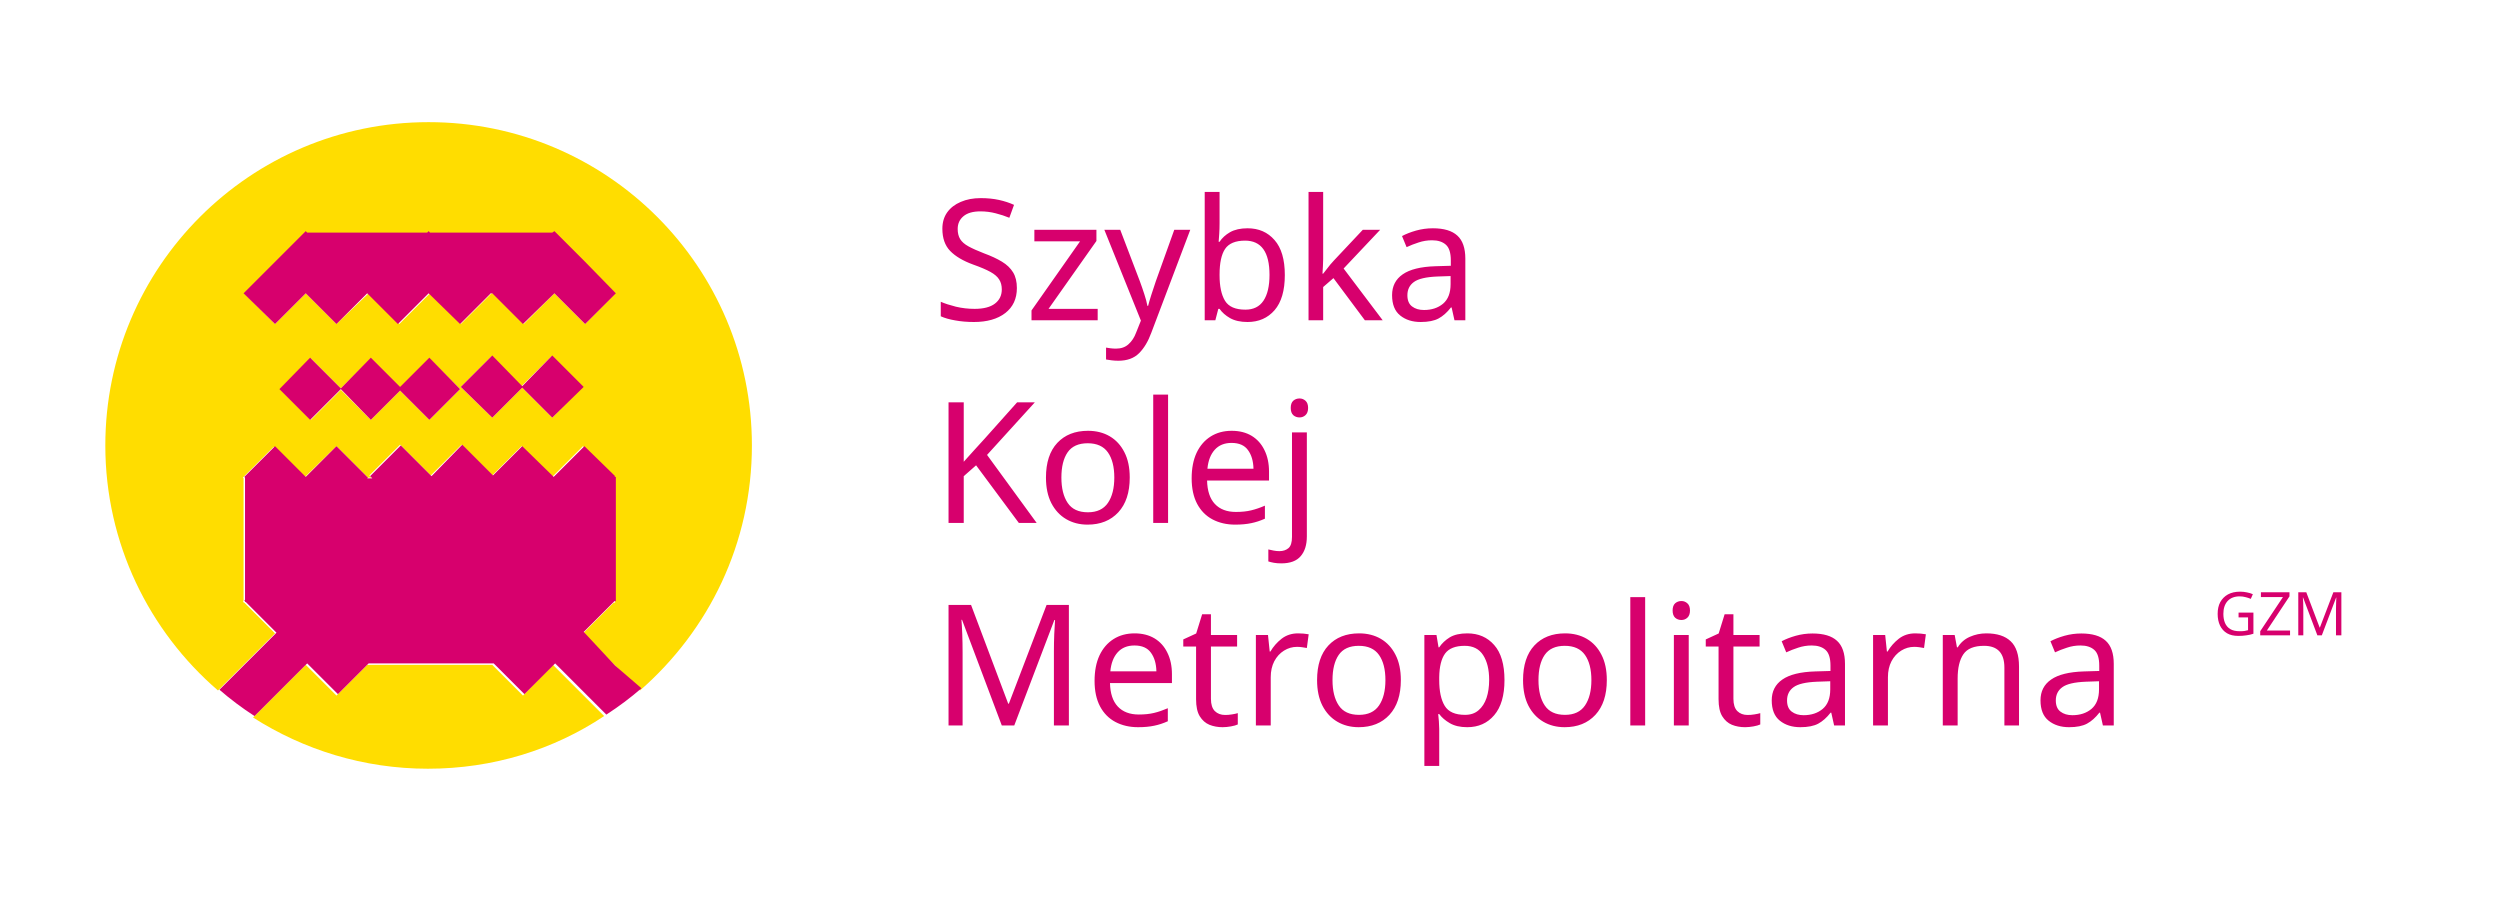
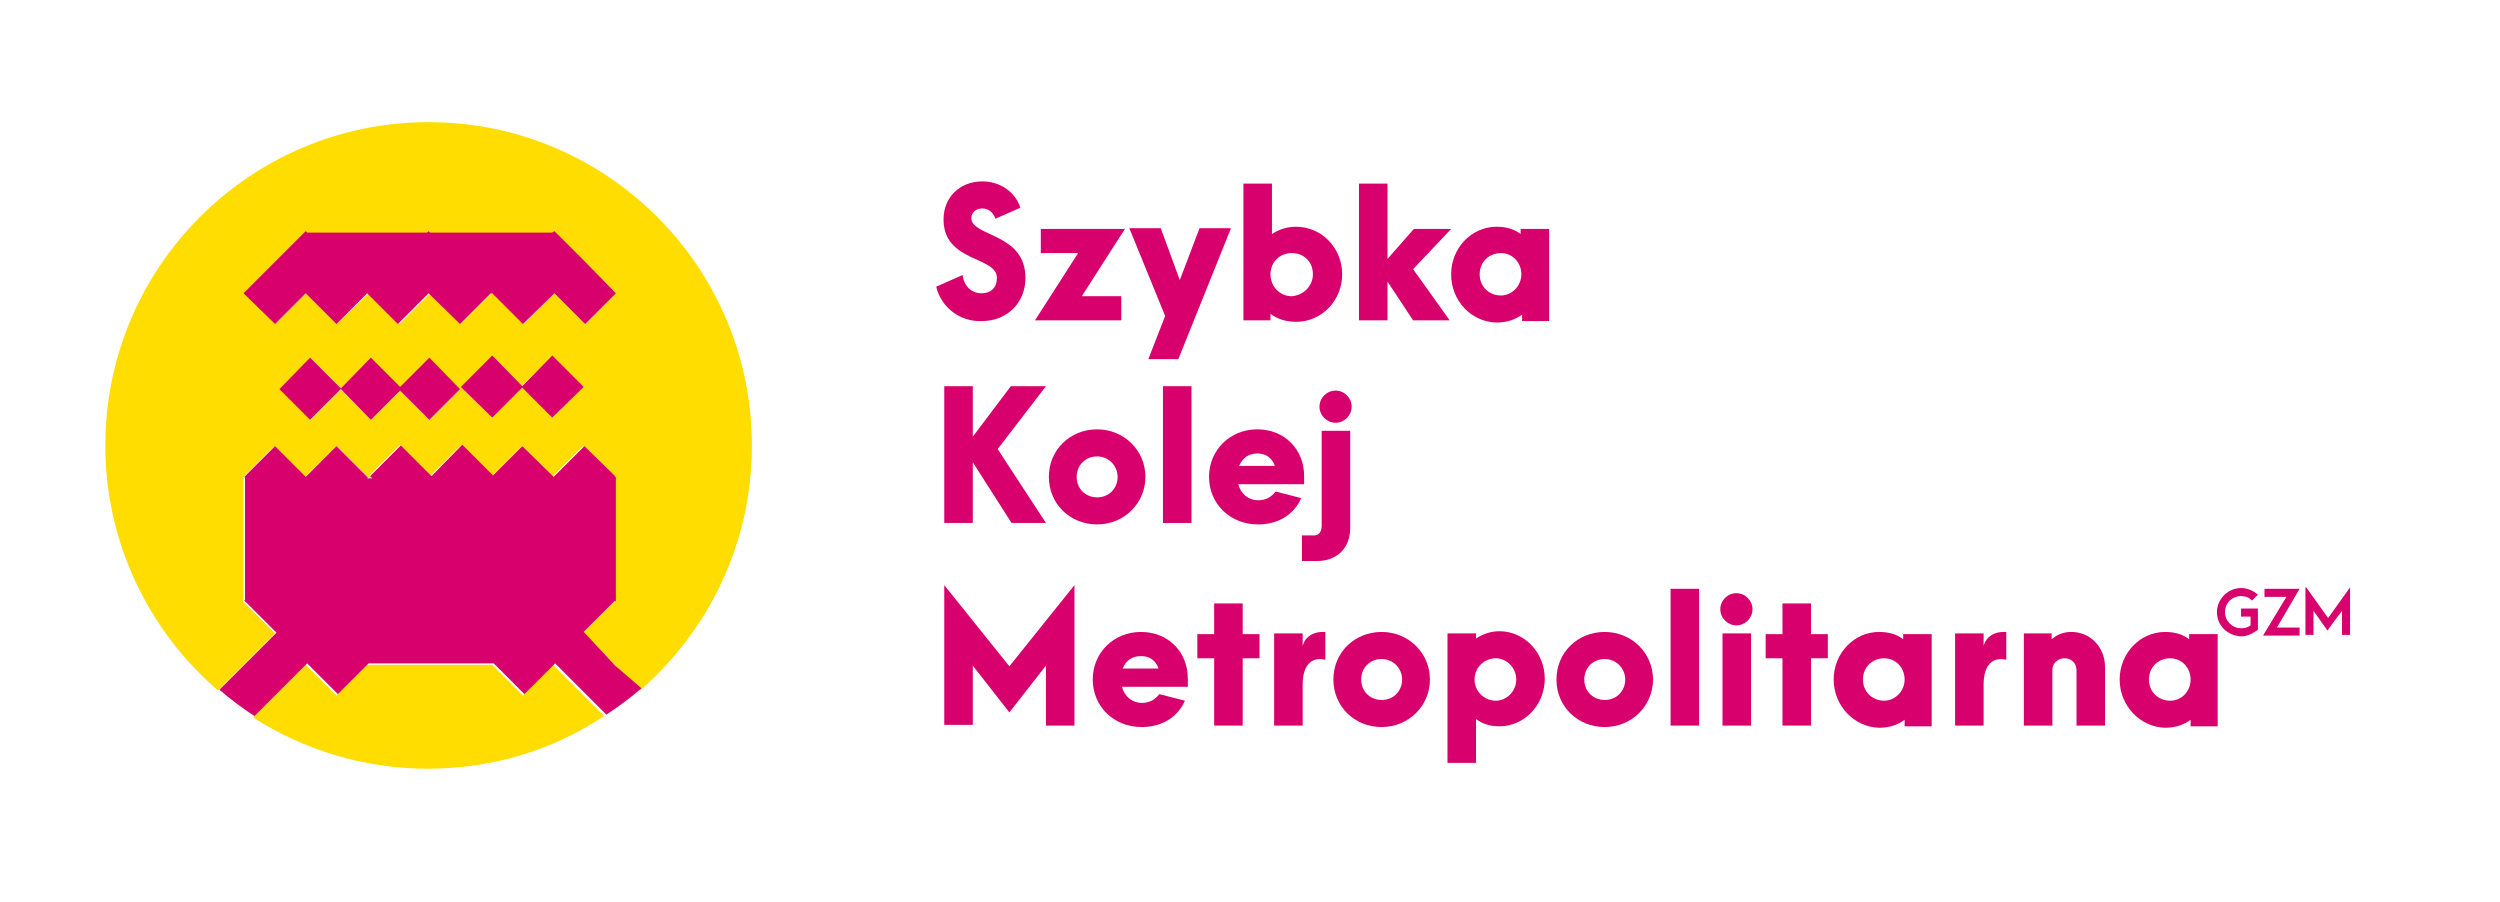
<svg xmlns="http://www.w3.org/2000/svg" version="1.1" id="Layer_1" x="0px" y="0px" viewBox="0 0 341.8 123.2" style="enable-background:new 0 0 341.8 123.2;" xml:space="preserve">
  <style type="text/css">
	.st0{fill:#D7006D;}
- 	.st1{font-family:'ArcaMajora3-Heavy';}
- 	.st2{font-size:23.081px;}
- 	.st3{font-family:'ArcaMajora3-Bold';}
- 	.st4{font-size:8.253px;}
- 	.st5{fill:#FFDD00;}
+ 	.st1{fill:#FFDD00;}
</style>
  <g>
-     <text transform="matrix(1 0 0 1 127.4498 43.7895)">
-       <tspan x="0" y="0" class="st0 st1 st2">Szybka </tspan>
-       <tspan x="0" y="27.7" class="st0 st1 st2">Kolej </tspan>
-       <tspan x="0" y="55.4" class="st0 st1 st2">Metropolitarna</tspan>
-     </text>
-     <text transform="matrix(1 0 0 1 302.6974 86.8628)" class="st0 st3 st4">GZM</text>
+     <g id="XMLID_34_">
+       <path id="XMLID_35_" class="st0" d="M128,39.2l3.6-1.6c0.2,1.5,1.2,2.5,2.6,2.5c1.3,0,2.1-0.8,2.1-2.1c0-3-7.3-2.1-7.3-8    c0-3,2.2-5.2,5.3-5.2c2.4,0,4.5,1.4,5.2,3.6l-3.4,1.5c-0.3-0.8-0.9-1.4-1.8-1.4c-0.9,0-1.5,0.6-1.5,1.3c0,2.6,7.4,2,7.4,8.2    c0,3.4-2.5,5.9-6,5.9C131.3,44,128.7,42.1,128,39.2z" />
+       <path id="XMLID_37_" class="st0" d="M147.4,34.6h-5.1v-3.3h11.5l-5.9,9.2h5.4v3.3h-11.8L147.4,34.6z" />
+       <path id="XMLID_39_" class="st0" d="M168.3,31.2l-7.2,17.9h-4.1l2.3-5.9l-4.9-12h4.3l2.6,7.1l2.7-7.1H168.3z" />
+       <path id="XMLID_41_" class="st0" d="M173.7,42.9l0,0.9h-3.7V25.1h3.9V32c0.9-0.6,2-1,3.3-1c3.5,0,6.3,2.9,6.3,6.5    c0,3.6-2.8,6.5-6.3,6.5C175.8,44,174.6,43.6,173.7,42.9z M179.5,37.5c0-1.7-1.2-2.9-2.9-2.9s-2.9,1.3-2.9,2.9c0,1.7,1.3,3,2.9,3    C178.2,40.4,179.5,39.1,179.5,37.5z" />
+       <path id="XMLID_44_" class="st0" d="M193.2,36.8l5,7h-5l-3.5-5.3v5.3h-3.9V25.1h3.9v10.3l3.6-4.1h5.1L193.2,36.8z" />
+       <path id="XMLID_46_" class="st0" d="M198.4,37.5c0-3.6,2.8-6.5,6.2-6.5c1.3,0,2.4,0.3,3.3,1v-0.7h3.9v12.6h-3.7l0-0.9    c-0.9,0.7-2.1,1.1-3.5,1.1C201.1,44,198.4,41.1,198.4,37.5z M208,37.5c0-1.6-1.2-2.9-2.8-2.9c-1.6,0-2.9,1.2-2.9,2.9    s1.3,2.9,2.9,2.9C206.7,40.4,208,39.1,208,37.5z" />
+       <path id="XMLID_49_" class="st0" d="M138.3,71.5l-5.3-8.3v8.3h-3.9V52.8h3.9v6.9l5.2-6.9h4.8l-6.6,8.6l6.6,10.1H138.3z" />
+       <path id="XMLID_51_" class="st0" d="M143.4,65.2c0-3.7,2.9-6.5,6.6-6.5c3.7,0,6.6,2.9,6.6,6.5s-2.9,6.5-6.6,6.5    C146.3,71.7,143.4,68.9,143.4,65.2z M152.8,65.2c0-1.5-1.2-2.8-2.8-2.8c-1.6,0-2.8,1.2-2.8,2.8c0,1.6,1.2,2.8,2.8,2.8    C151.6,68,152.8,66.8,152.8,65.2z" />
+       <path id="XMLID_54_" class="st0" d="M159,52.8h3.9v18.7H159V52.8z" />
+       <path id="XMLID_56_" class="st0" d="M178.3,65.1L178.3,65.1l0,1.1h-9c0.3,1.3,1.4,2.2,2.7,2.2c1,0,1.8-0.4,2.4-1.2l3.5,0.9    c-1,2.3-3.2,3.6-5.9,3.6c-3.8,0-6.7-2.8-6.7-6.5c0-3.7,2.9-6.5,6.6-6.5C175.6,58.7,178.3,61.4,178.3,65.1z M169.4,63.7h4.9    c-0.4-1.1-1.2-1.7-2.4-1.7C170.7,62,169.9,62.6,169.4,63.7z" />
+       <path id="XMLID_59_" class="st0" d="M178,73.2h1.7c0.6,0,1-0.5,1-1.3v-13h3.9v13.3c0,2.7-1.8,4.5-4.5,4.5H178V73.2z M180.4,55.6    c0-1.2,1-2.2,2.2-2.2c1.2,0,2.2,1,2.2,2.2c0,1.2-1,2.2-2.2,2.2C181.4,57.8,180.4,56.8,180.4,55.6z" />
+       <path id="XMLID_62_" class="st0" d="M129.1,80l8.9,11.1l8.9-11.1v19.2H143V91l-5,6.4l-5-6.4v8.1h-3.9V80z" />
+       <path id="XMLID_64_" class="st0" d="M162.4,92.8L162.4,92.8l0,1.1h-9c0.3,1.3,1.4,2.2,2.7,2.2c1,0,1.8-0.4,2.4-1.2l3.5,0.9    c-1,2.3-3.2,3.6-5.9,3.6c-3.8,0-6.7-2.8-6.7-6.5c0-3.7,2.9-6.5,6.6-6.5C159.7,86.4,162.4,89.1,162.4,92.8z M153.5,91.4h4.9    c-0.4-1.1-1.2-1.7-2.4-1.7C154.8,89.7,153.9,90.3,153.5,91.4z" />
+       <path id="XMLID_67_" class="st0" d="M166,90h-2.3v-3.3h2.3v-4.2h3.9v4.2h2.3V90h-2.3v9.2H166V90z" />
+       <path id="XMLID_69_" class="st0" d="M178.1,93.6v5.6h-3.9V86.6h3.9v1.7c0.4-1.4,1.6-1.9,2.7-1.9c0.1,0,0.3,0,0.4,0v3.8    C179.5,89.8,178.1,90.7,178.1,93.6z" />
+       <path id="XMLID_71_" class="st0" d="M182.3,92.9c0-3.7,2.9-6.5,6.6-6.5c3.7,0,6.6,2.9,6.6,6.5s-2.9,6.5-6.6,6.5    C185.2,99.4,182.3,96.6,182.3,92.9z M191.7,92.9c0-1.5-1.2-2.8-2.8-2.8c-1.6,0-2.8,1.2-2.8,2.8c0,1.6,1.2,2.8,2.8,2.8    C190.5,95.7,191.7,94.5,191.7,92.9z" />
+       <path id="XMLID_74_" class="st0" d="M197.9,86.6h3.9v0.7c0.9-0.6,2-1,3.2-1c3.4,0,6.2,2.9,6.2,6.5s-2.8,6.5-6.2,6.5    c-1.2,0-2.3-0.3-3.2-1v6h-3.9V86.6z M207.3,92.9c0-1.6-1.3-2.9-2.8-2.9c-1.6,0-2.9,1.3-2.9,2.9s1.3,2.9,2.9,2.9    C206,95.8,207.3,94.5,207.3,92.9z" />
+       <path id="XMLID_77_" class="st0" d="M212.8,92.9c0-3.7,2.9-6.5,6.6-6.5c3.7,0,6.6,2.9,6.6,6.5s-2.9,6.5-6.6,6.5    C215.7,99.4,212.8,96.6,212.8,92.9z M222.2,92.9c0-1.5-1.2-2.8-2.8-2.8c-1.6,0-2.8,1.2-2.8,2.8c0,1.6,1.2,2.8,2.8,2.8    C221,95.7,222.2,94.5,222.2,92.9z" />
+       <path id="XMLID_80_" class="st0" d="M228.4,80.5h3.9v18.7h-3.9V80.5z" />
+       <path id="XMLID_82_" class="st0" d="M235.2,83.3c0-1.2,1-2.2,2.2-2.2s2.2,1,2.2,2.2s-1,2.2-2.2,2.2S235.2,84.5,235.2,83.3z     M235.5,86.6h3.9v12.6h-3.9V86.6z" />
+       <path id="XMLID_85_" class="st0" d="M243.7,90h-2.3v-3.3h2.3v-4.2h3.9v4.2h2.3V90h-2.3v9.2h-3.9V90z" />
+       <path id="XMLID_87_" class="st0" d="M250.7,92.9c0-3.6,2.8-6.5,6.2-6.5c1.3,0,2.4,0.3,3.3,1v-0.7h3.9v12.6h-3.7l0-0.9    c-0.9,0.7-2.1,1.1-3.5,1.1C253.5,99.4,250.7,96.5,250.7,92.9z M260.4,92.9c0-1.6-1.2-2.9-2.8-2.9c-1.6,0-2.9,1.2-2.9,2.9    s1.3,2.9,2.9,2.9C259.1,95.8,260.4,94.5,260.4,92.9z" />
+       <path id="XMLID_90_" class="st0" d="M271.2,93.6v5.6h-3.9V86.6h3.9v1.7c0.4-1.4,1.6-1.9,2.7-1.9c0.1,0,0.3,0,0.4,0v3.8    C272.6,89.8,271.2,90.7,271.2,93.6z" />
+       <path id="XMLID_92_" class="st0" d="M276.6,86.6h3.9v0.8c0.8-0.7,1.7-1,2.7-1c2.6,0,4.6,2.1,4.6,4.8v8h-3.9v-7.6    c0-0.9-0.7-1.6-1.6-1.6c-1,0-1.7,0.7-1.7,1.6v7.6h-3.9V86.6z" />
+       <path id="XMLID_94_" class="st0" d="M289.8,92.9c0-3.6,2.8-6.5,6.2-6.5c1.3,0,2.4,0.3,3.3,1v-0.7h3.9v12.6h-3.7l0-0.9    c-0.9,0.7-2.1,1.1-3.5,1.1C292.6,99.4,289.8,96.5,289.8,92.9z M299.5,92.9c0-1.6-1.2-2.9-2.8-2.9c-1.6,0-2.9,1.2-2.9,2.9    s1.3,2.9,2.9,2.9S299.5,94.5,299.5,92.9z" />
+     </g>
+     <g id="XMLID_27_">
+       <path id="XMLID_28_" class="st0" d="M303.1,83.7c0-1.8,1.5-3.3,3.3-3.3c0.8,0,1.6,0.3,2.3,0.9l-0.8,0.8c-0.4-0.4-0.9-0.6-1.5-0.6    c-1.2,0-2.2,0.9-2.2,2.2c0,1.2,1,2.2,2.2,2.2c0.5,0,0.9-0.1,1.3-0.4v-1.2h-1.3v-1.1h2.3v2.9c-0.7,0.5-1.4,0.9-2.3,0.9    C304.5,86.9,303.1,85.5,303.1,83.7z" />
+       <path id="XMLID_30_" class="st0" d="M312.6,81.6h-3v-1.1h4.8l-3.1,5.3h3.1v1.1h-5L312.6,81.6z" />
+       <path id="XMLID_32_" class="st0" d="M315.3,80.3l3,4.2l3-4.2v6.5h-1.1v-3.3l-2,2.7l-1.9-2.7v3.3h-1.1V80.3z" />
+     </g>
  </g>
  <g>
-     <path class="st5" d="M102.8,60.9c0-24.4-19.8-44.2-44.2-44.2c-24.4,0-44.2,19.8-44.2,44.2c0,13.4,6,25.4,15.4,33.5l3.5-3.5l0,0   l4.2-4.2l0.1-0.1l-0.1-0.1l0,0l-4.1-4.1h-0.1v-0.1l-0.1-0.1l0.1-0.1V65.4h0l-0.1-0.1l4.2-4.2l4.2,4.2L46,61l4.2,4.2l-0.1,0.1h0.7   l-0.3-0.3l4.2-4.2l4.2,4.2l4.2-4.2l4.2,4.2l4-4l4.2,4.2l4.2-4.2l4.2,4.2L84,65.4h0.1v17h-0.2l-4.1,4.1l-0.1,0.1l0.2,0.2l0,0   l4.2,4.2L84.1,91l3.4,3.4C96.9,86.2,102.8,74.3,102.8,60.9z M58.7,57.4l-4-4l-4,4l-4.1-4.1l-4.1,4.1l-4.2-4.2l4.2-4.2l4.1,4.1   l4.1-4.1l4,4l4-4l4.2,4.2L58.7,57.4z M75.5,57.1L71.4,53l-4.1,4.1L63,52.9l4.2-4.2l4.1,4.1l4.1-4.1l4.2,4.2L75.5,57.1z M80,44.3   l-4.2-4.2l-4.2,4.2l-4.2-4.2h-0.2l-4.2,4.2l-4.2-4.2l-4.2,4.2l-4.2-4.2L46,44.3l-4.2-4.2l-4.2,4.2l-4.2-4.2l4.2-4.2l4.2-4.2   l0.2,0.2h16.4l0.2-0.2l0.2,0.2h16.7l0.2-0.2l4.2,4.2l0,0l4.2,4.2L80,44.3z" />
+     <path class="st1" d="M102.8,60.9c0-24.4-19.8-44.2-44.2-44.2c-24.4,0-44.2,19.8-44.2,44.2c0,13.4,6,25.4,15.4,33.5l3.5-3.5l0,0   l4.2-4.2l0.1-0.1l-0.1-0.1l0,0l-4.1-4.1h-0.1v-0.1l-0.1-0.1l0.1-0.1V65.4h0l-0.1-0.1l4.2-4.2l4.2,4.2L46,61l4.2,4.2l-0.1,0.1h0.7   l-0.3-0.3l4.2-4.2l4.2,4.2l4.2-4.2l4.2,4.2l4-4l4.2,4.2l4.2-4.2l4.2,4.2L84,65.4h0.1v17h-0.2l-4.1,4.1l-0.1,0.1l0.2,0.2l0,0   l4.2,4.2L84.1,91l3.4,3.4C96.9,86.2,102.8,74.3,102.8,60.9z M58.7,57.4l-4-4l-4,4l-4.1-4.1l-4.1,4.1l-4.2-4.2l4.2-4.2l4.1,4.1   l4.1-4.1l4,4l4-4l4.2,4.2L58.7,57.4z M75.5,57.1L71.4,53l-4.1,4.1L63,52.9l4.2-4.2l4.1,4.1l4.1-4.1l4.2,4.2L75.5,57.1z M80,44.3   l-4.2-4.2l-4.2,4.2l-4.2-4.2h-0.2l-4.2,4.2l-4.2-4.2l-4.2,4.2l-4.2-4.2L46,44.3l-4.2-4.2l-4.2,4.2l-4.2-4.2l4.2-4.2l4.2-4.2   l0.2,0.2h16.4l0.2-0.2l0.2,0.2h16.7l0.2-0.2l4.2,4.2l0,0l4.2,4.2L80,44.3z" />
    <g>
-       <polygon class="st5" points="67.2,65.3 67.2,65.4 67.3,65.4   " />
-       <path class="st5" d="M71.5,95.1l-4.2-4.2H50.2L46,95.1l-4.2-4.2l-7.2,7.2c6.9,4.4,15.1,7,23.9,7c8.9,0,17.2-2.6,24.1-7.2l-7-7    L71.5,95.1z" />
+       <polygon class="st1" points="67.2,65.3 67.2,65.4 67.3,65.4   " />
+       <path class="st1" d="M71.5,95.1l-4.2-4.2H50.2L46,95.1l-4.2-4.2l-7.2,7.2c6.9,4.4,15.1,7,23.9,7c8.9,0,17.2-2.6,24.1-7.2l-7-7    L71.5,95.1z" />
      <polygon class="st0" points="54.7,52.9 50.7,48.9 46.6,53.1 42.4,48.9 38.2,53.2 42.4,57.4 46.6,53.2 50.7,57.4 54.7,53.4     58.7,57.4 62.9,53.2 58.7,48.9   " />
      <polygon class="st0" points="71.4,52.8 67.3,48.6 63,52.9 67.3,57.1 71.4,53 75.5,57.1 79.8,52.9 75.5,48.6   " />
      <polygon class="st0" points="41.8,40.1 46,44.3 50.2,40.1 54.4,44.3 58.6,40.1 62.9,44.3 67.1,40.1 67.3,40.1 71.5,44.3     75.8,40.1 80,44.3 84.2,40.1 80,35.8 80,35.8 75.8,31.6 75.5,31.8 58.8,31.8 58.6,31.6 58.4,31.8 42,31.8 41.8,31.6 37.6,35.8     33.3,40.1 37.6,44.3   " />
      <path class="st0" d="M84.1,91L84.1,91L80,86.6l0,0l-0.2-0.2l0.1-0.1l4.1-4.1h0.2v-17H84l0.1-0.1L79.9,61l-4.2,4.2L71.4,61l-4,4    l-4.2-4.2L59,65.1l-4.2-4.2l-4.2,4.2l0.3,0.3h-0.7l0.1-0.1L46,61l-4.2,4.2L37.6,61l-4.2,4.2l0.1,0.1h0v16.7l-0.1,0.1l0.1,0.1v0.1    h0.1l4.1,4.1l0,0l0.1,0.1l-0.1,0.1l-4.2,4.2l0,0l-3.5,3.5c1.5,1.3,3.1,2.5,4.8,3.6l7.2-7.2l4.2,4.2l4.2-4.2h17.1l4.2,4.2l4.2-4.2    l7,7c1.7-1.1,3.3-2.3,4.8-3.6L84.1,91z M67.2,65.3L67.2,65.3L67.2,65.3L67.2,65.3z" />
    </g>
  </g>
</svg>
